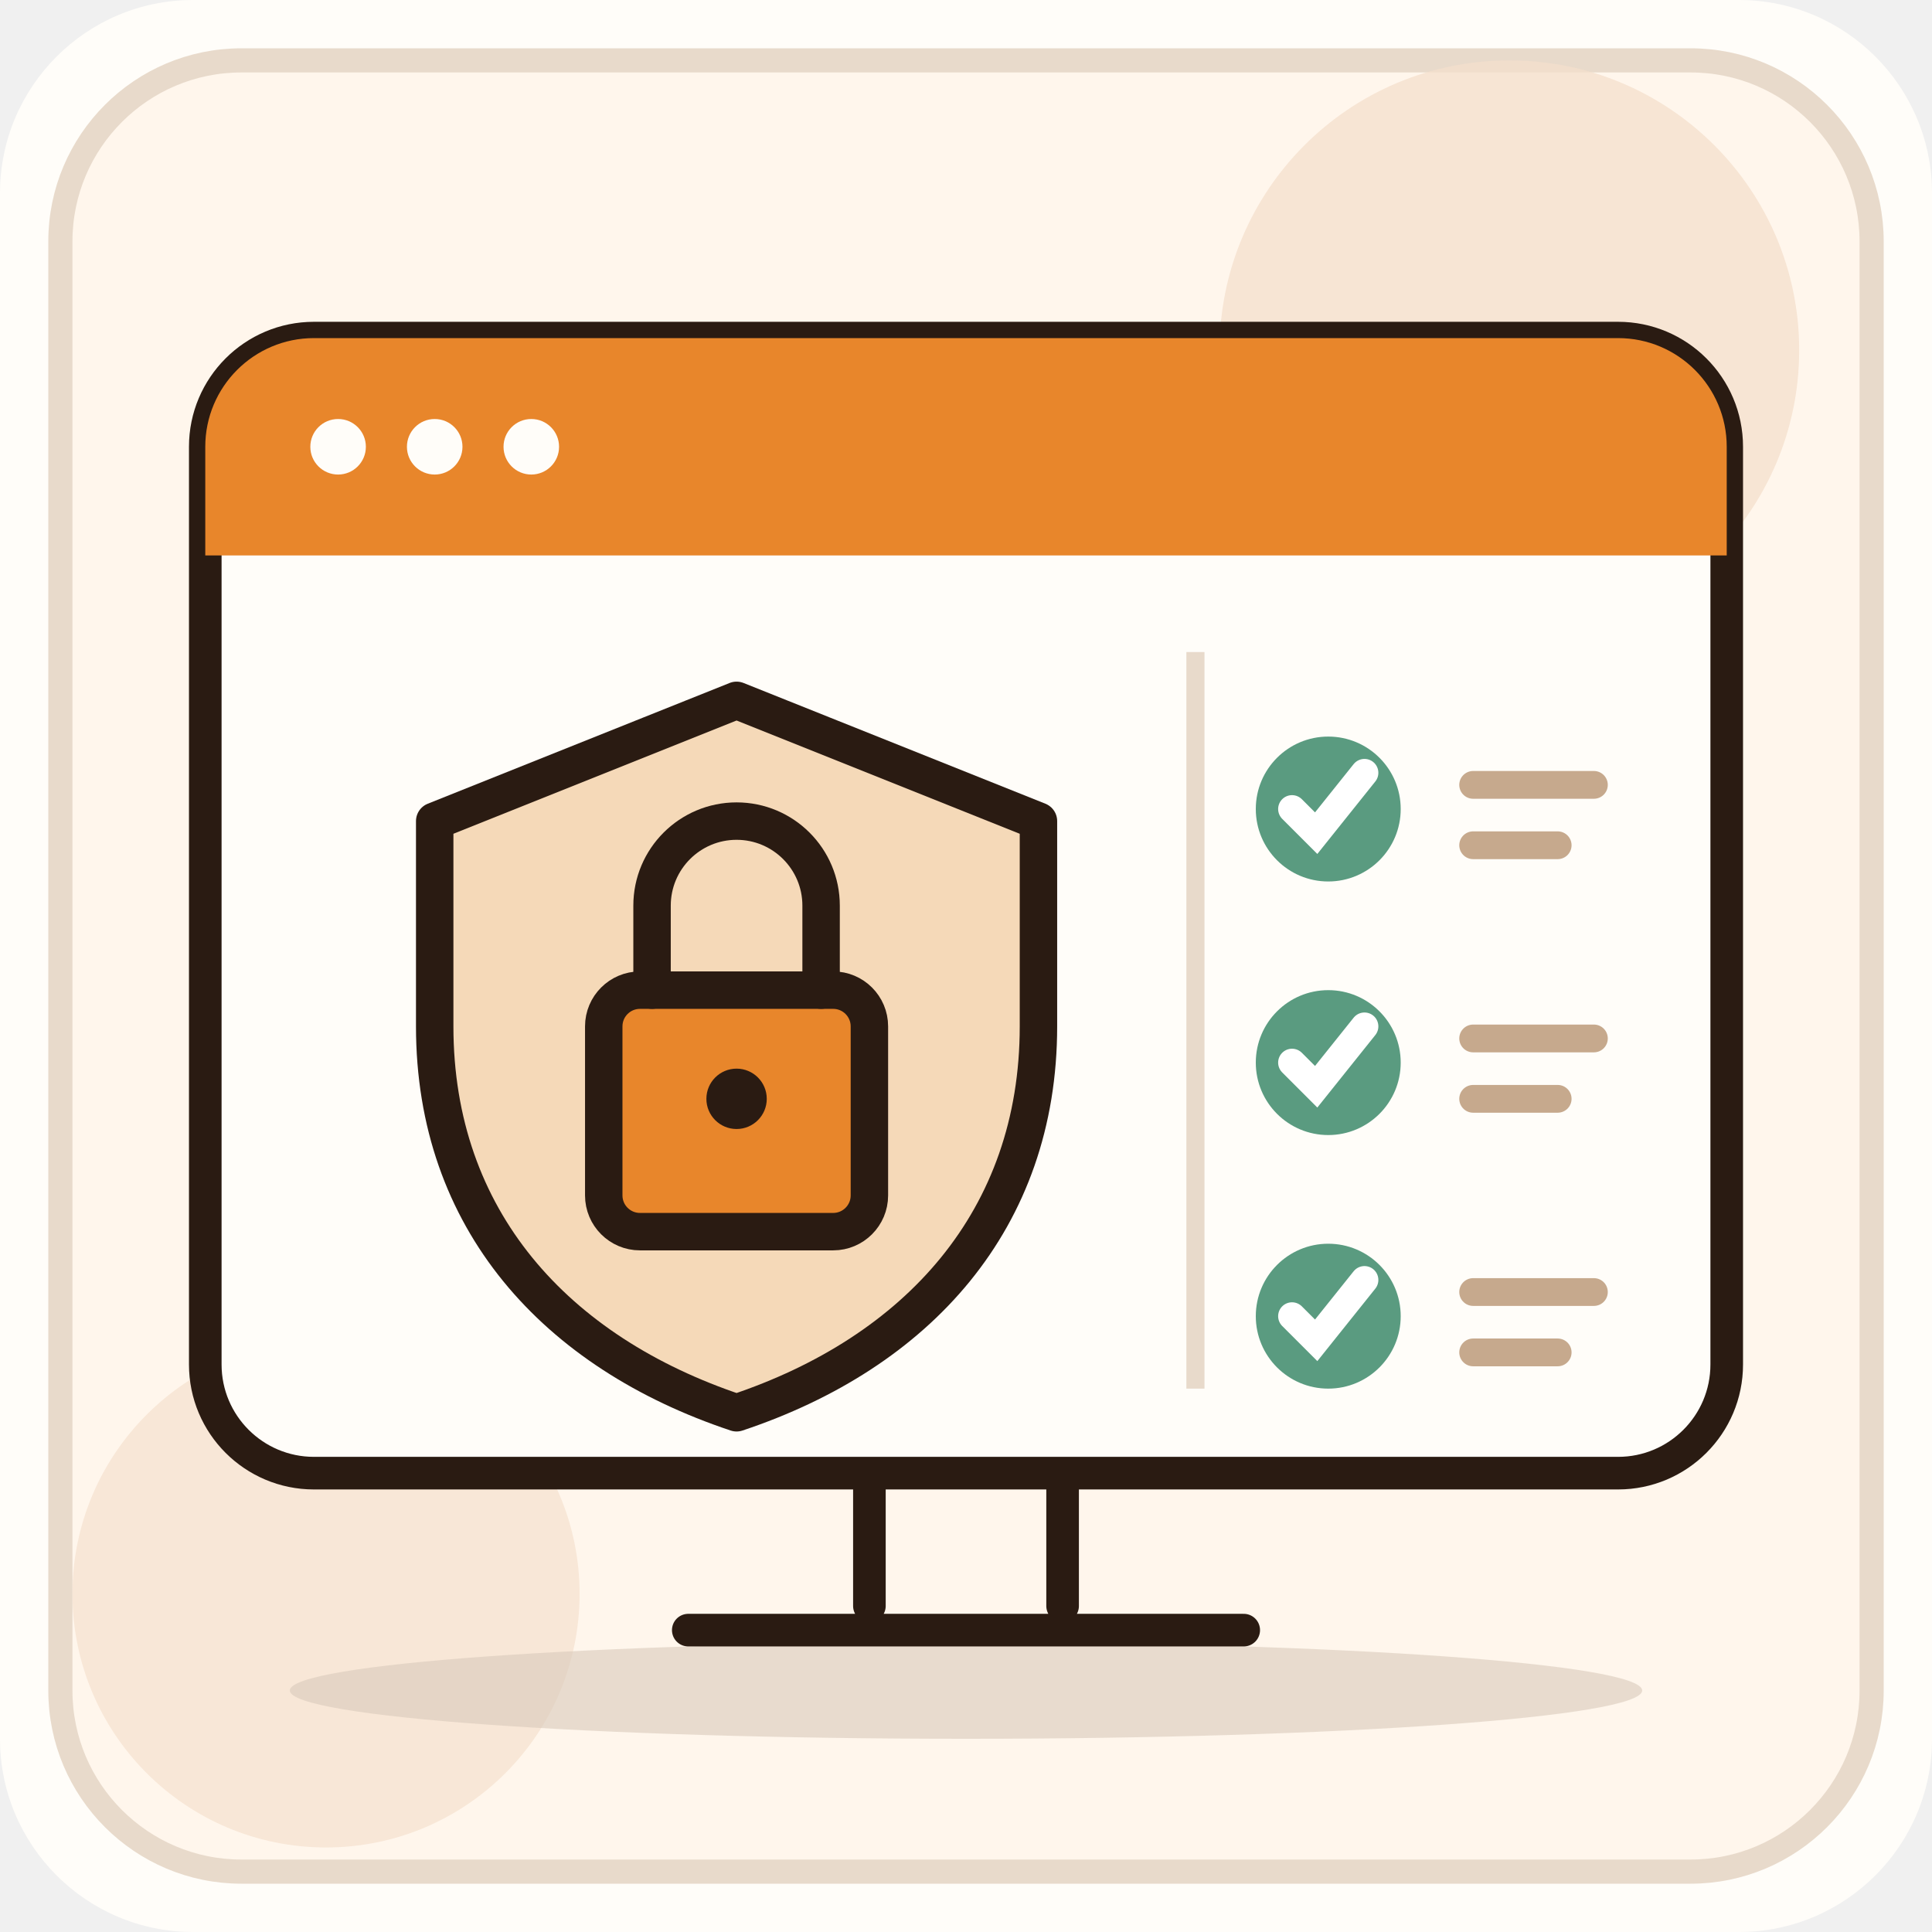
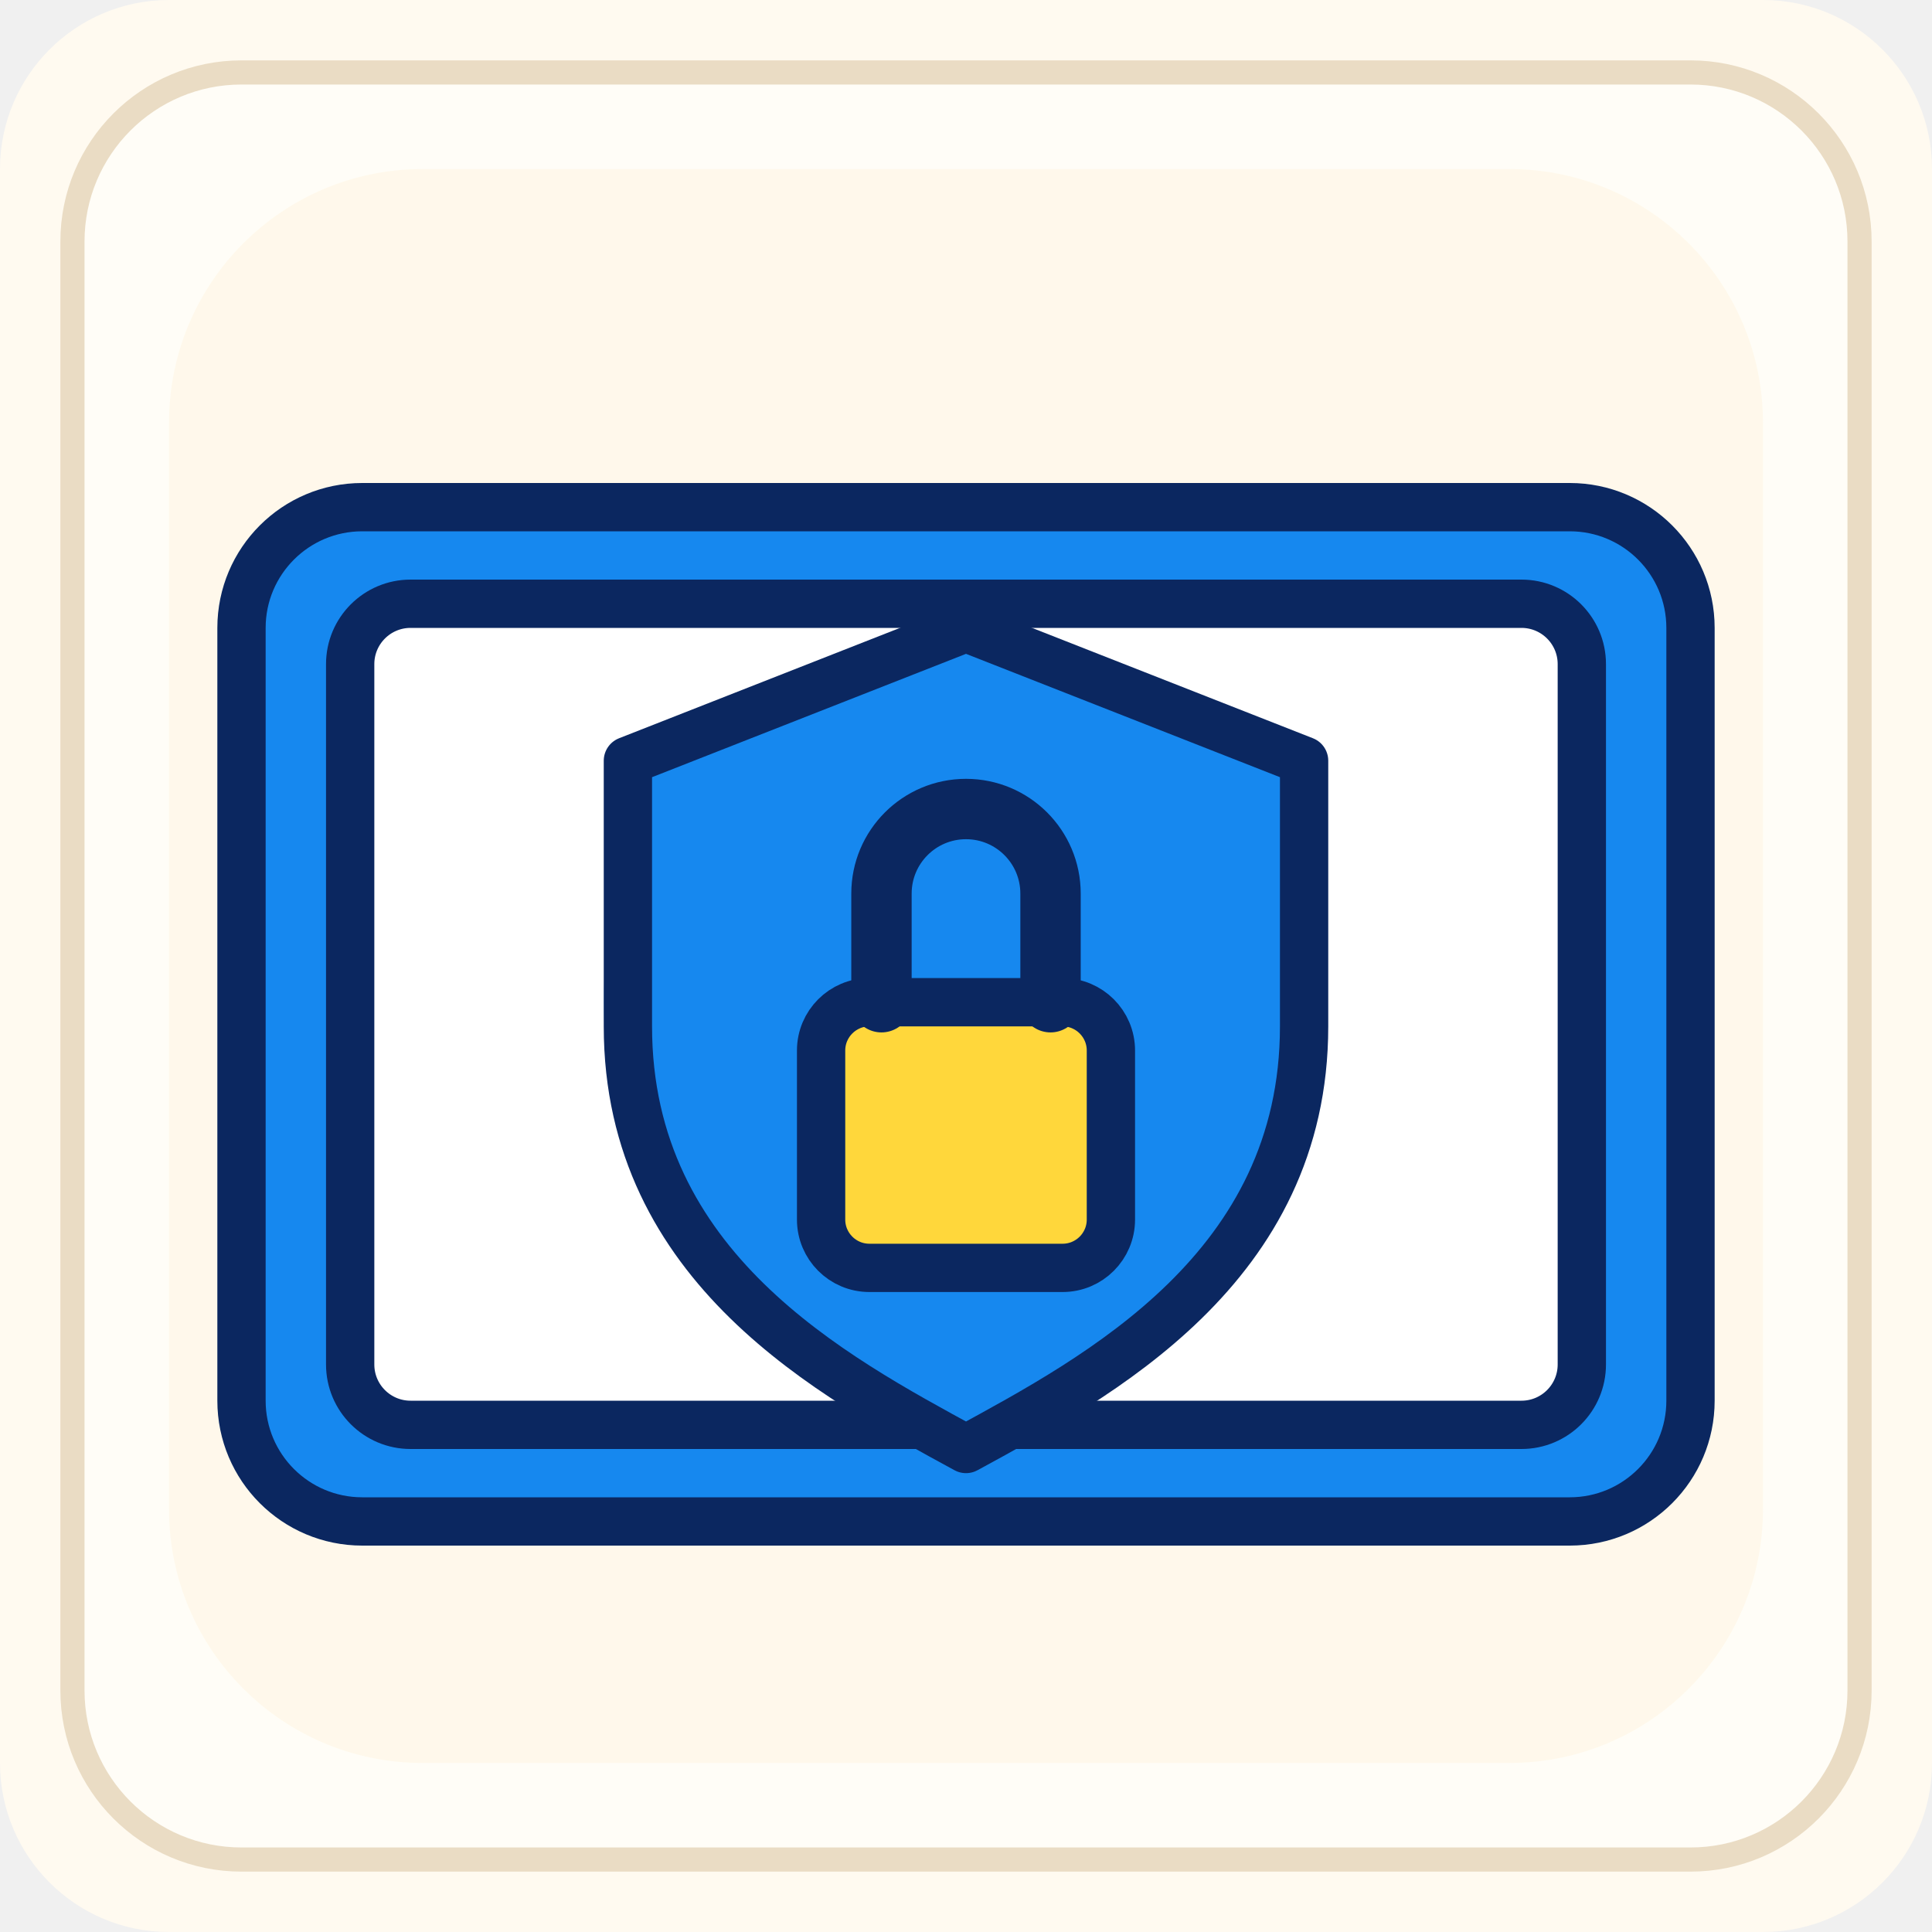
<svg xmlns="http://www.w3.org/2000/svg" width="160" height="160" viewBox="0 0 160 160" aria-hidden="true">
-   <rect width="160" height="160" rx="16" fill="#FFFDF9" />
-   <rect x="5" y="5" width="150" height="150" rx="15" fill="#FFF6EC" stroke="#E8DACB" stroke-width="2" />
-   <circle cx="125" cy="29" r="24" fill="#F4DFCC" opacity=".75" />
-   <circle cx="27" cy="132" r="21" fill="#F4DFCC" opacity=".65" />
-   <ellipse cx="80" cy="140" rx="56" ry="4" fill="#D9CABB" opacity=".6" />
-   <rect x="17" y="28" width="126" height="94" rx="9" fill="#FFFDF9" stroke="#2A1B12" stroke-width="2.7" />
-   <path d="M26 28H134a9 9 0 0 1 9 9v9H17v-9a9 9 0 0 1 9-9Z" fill="#E8862B" />
-   <circle cx="28" cy="37" r="2.3" fill="#FFFDF9" />
-   <circle cx="36" cy="37" r="2.3" fill="#FFFDF9" />
-   <circle cx="44" cy="37" r="2.3" fill="#FFFDF9" />
-   <g transform="translate(27 53)" stroke="#2A1B12" stroke-width="3.1" stroke-linecap="round" stroke-linejoin="round">
-     <path d="M34 5 59 15v17c0 16-10 27-25 32C19 59 9 48 9 32V15Z" fill="#F5D9B8" />
-     <rect x="23" y="29" width="22" height="20" rx="3" fill="#E8862B" />
-     <path d="M27 29v-7a7 7 0 0 1 14 0v7" fill="none" />
-     <circle cx="34" cy="38" r="2.5" fill="#2A1B12" stroke="none" />
+   <rect width="160" height="160" rx="14" fill="#FFFAF0" />
+   <rect x="6" y="6" width="148" height="148" rx="14" fill="#FFFDF7" stroke="#EADCC4" stroke-width="2" />
+   <rect x="14" y="14" width="132" height="132" rx="21" fill="#FFF7E5" opacity=".7" />
+   <g stroke="#0B2760" stroke-width="4" stroke-linejoin="round" stroke-linecap="round">
+     <rect x="20" y="42" width="120" height="84" rx="10" fill="#1688EF" />
+     <rect x="29" y="50" width="102" height="68" rx="5" fill="#FFFFFF" />
+     <circle cx="79" cy="83" r="29" fill="#A4DCFF" stroke="none" />
+     <path d="M80 52 108 63v22c0 20-17 29-28 35-11-6-28-15-28-35V63Z" fill="#1688EF" />
+     <rect x="68" y="83" width="24" height="22" rx="4" fill="#FFD73B" />
+     <path d="M73 83v-9a7 7 0 0 1 14 0v9" fill="none" stroke-width="5" />
  </g>
-   <path d="M99 54v61" stroke="#E8DACB" stroke-width="1.5" />
-   <g stroke-width="2.3" stroke-linecap="round" fill="none">
-     <circle cx="110" cy="67" r="6" fill="#5A9B80" stroke="none" />
-     <path d="m107 67 2 2 4-5" stroke="#fff" />
-     <path d="M122 65h10M122 70h7" stroke="#C6A98D" />
-     <circle cx="110" cy="88" r="6" fill="#5A9B80" stroke="none" />
-     <path d="m107 88 2 2 4-5" stroke="#fff" />
-     <path d="M122 86h10M122 91h7" stroke="#C6A98D" />
-     <circle cx="110" cy="109" r="6" fill="#5A9B80" stroke="none" />
-     <path d="m107 109 2 2 4-5" stroke="#fff" />
-     <path d="M122 107h10M122 112h7" stroke="#C6A98D" />
-   </g>
-   <path d="M72 123v10m16-10v10M57 135h46" stroke="#2A1B12" stroke-width="2.7" fill="none" stroke-linecap="round" />
</svg>
